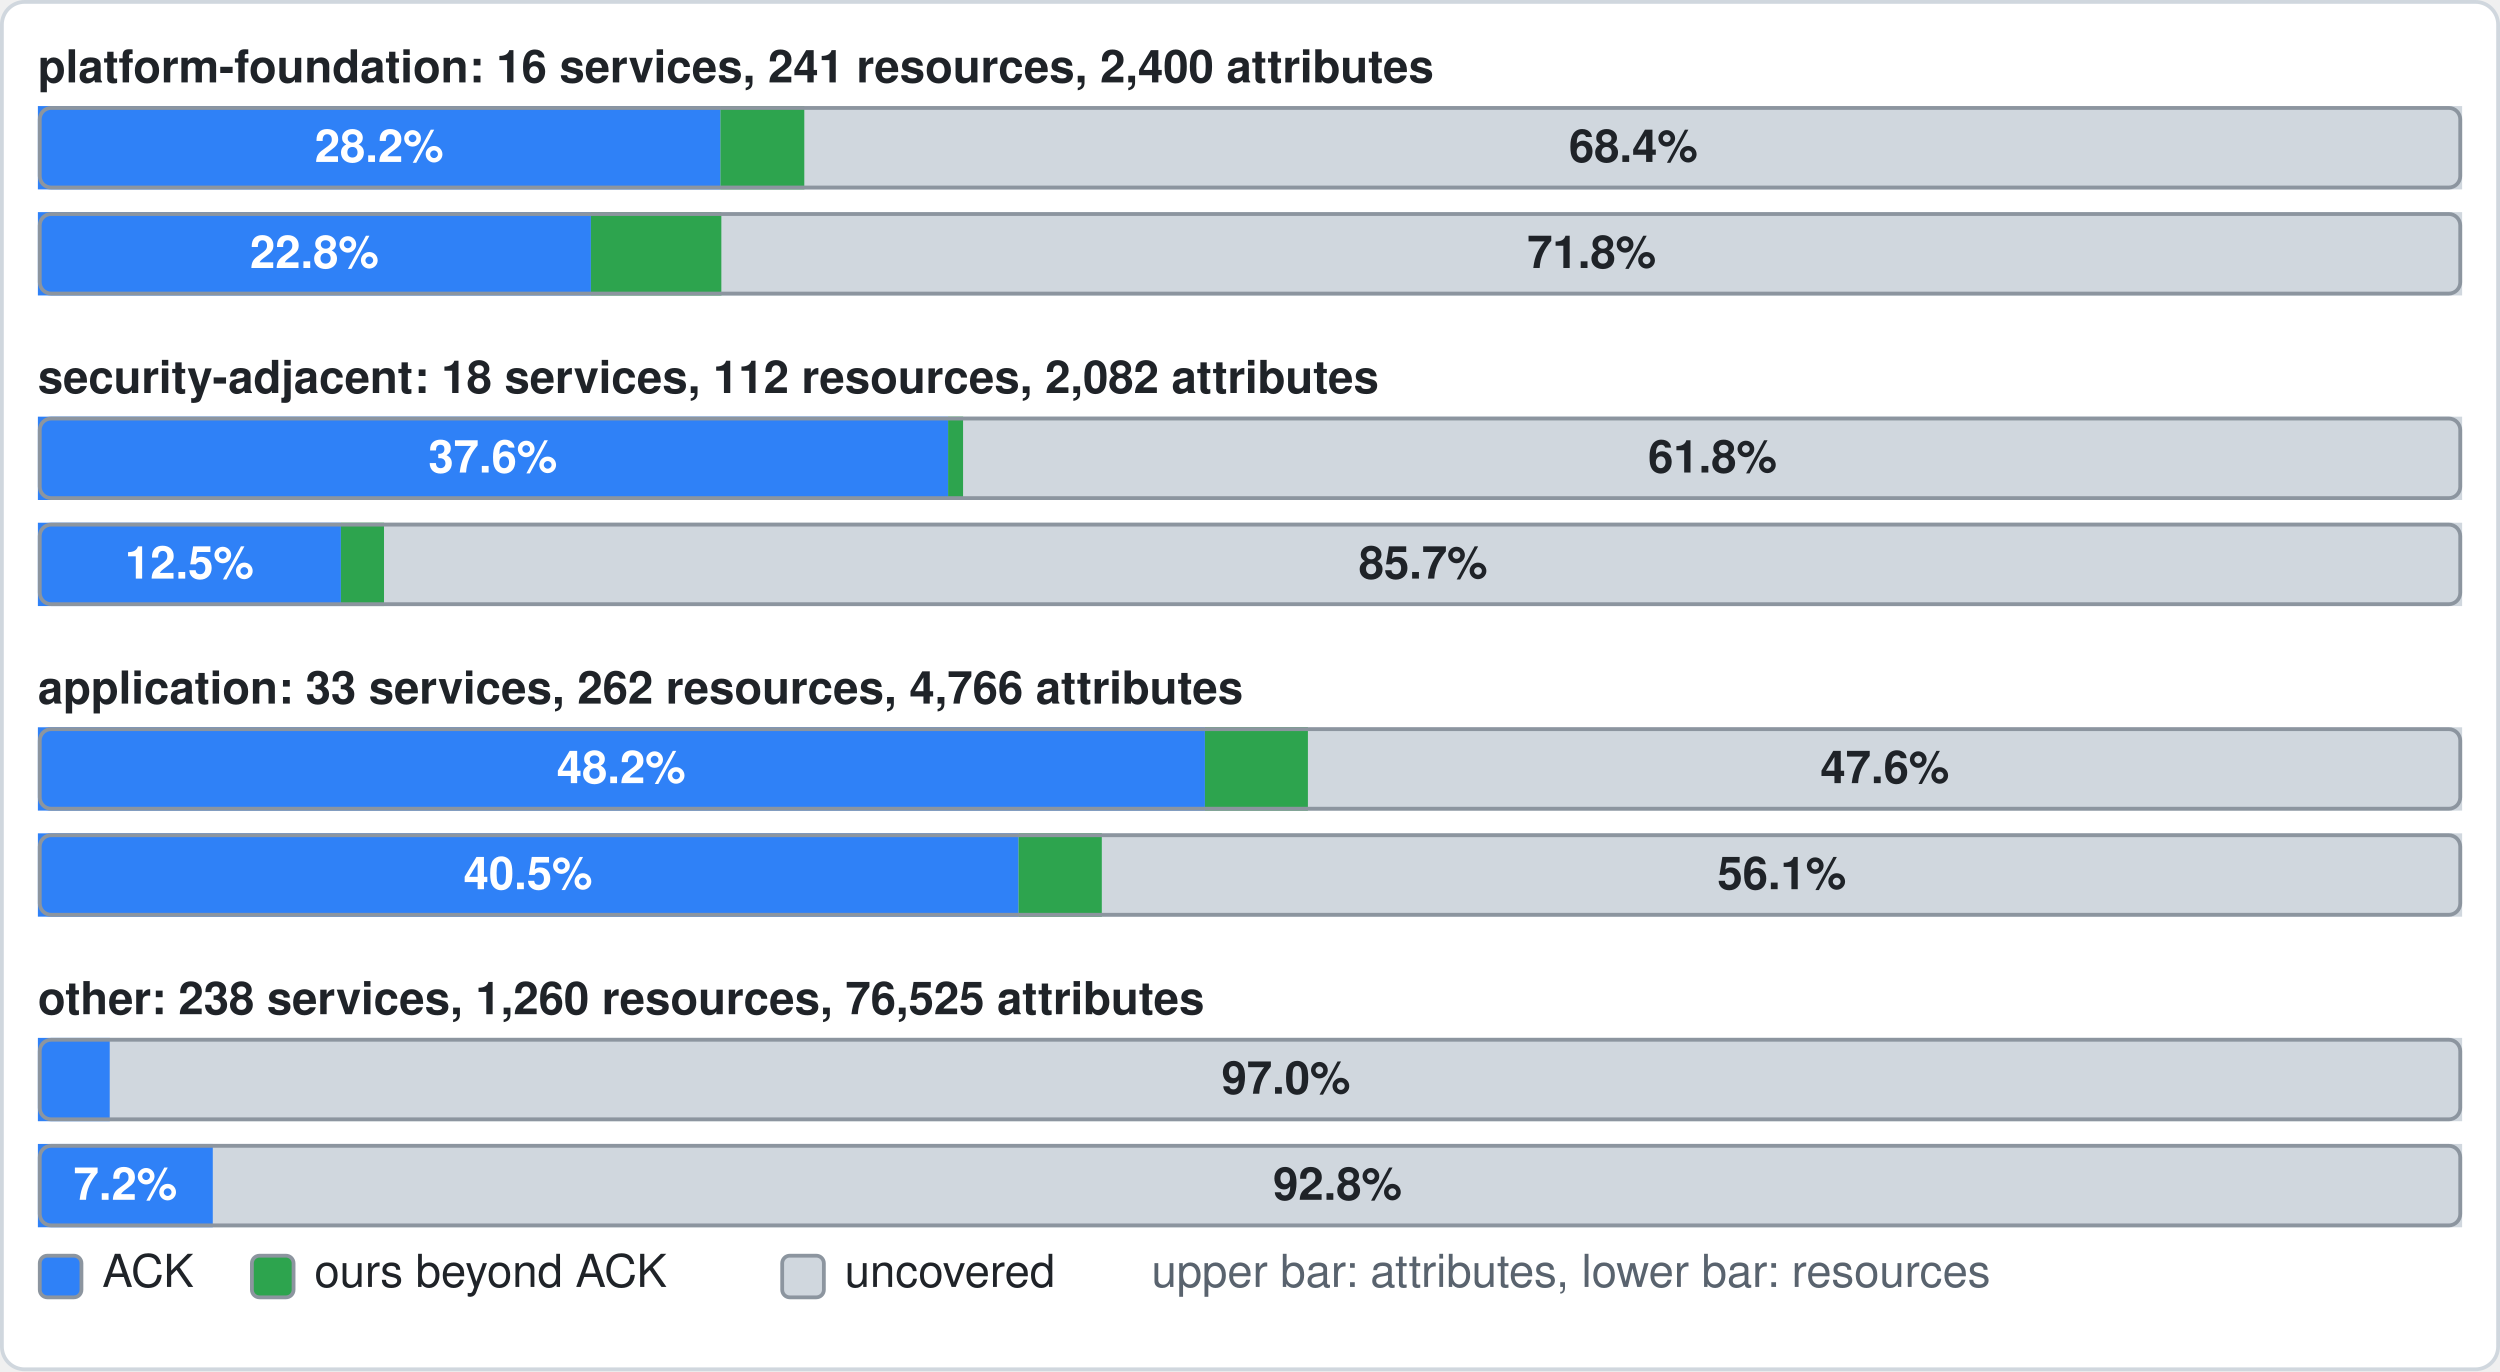
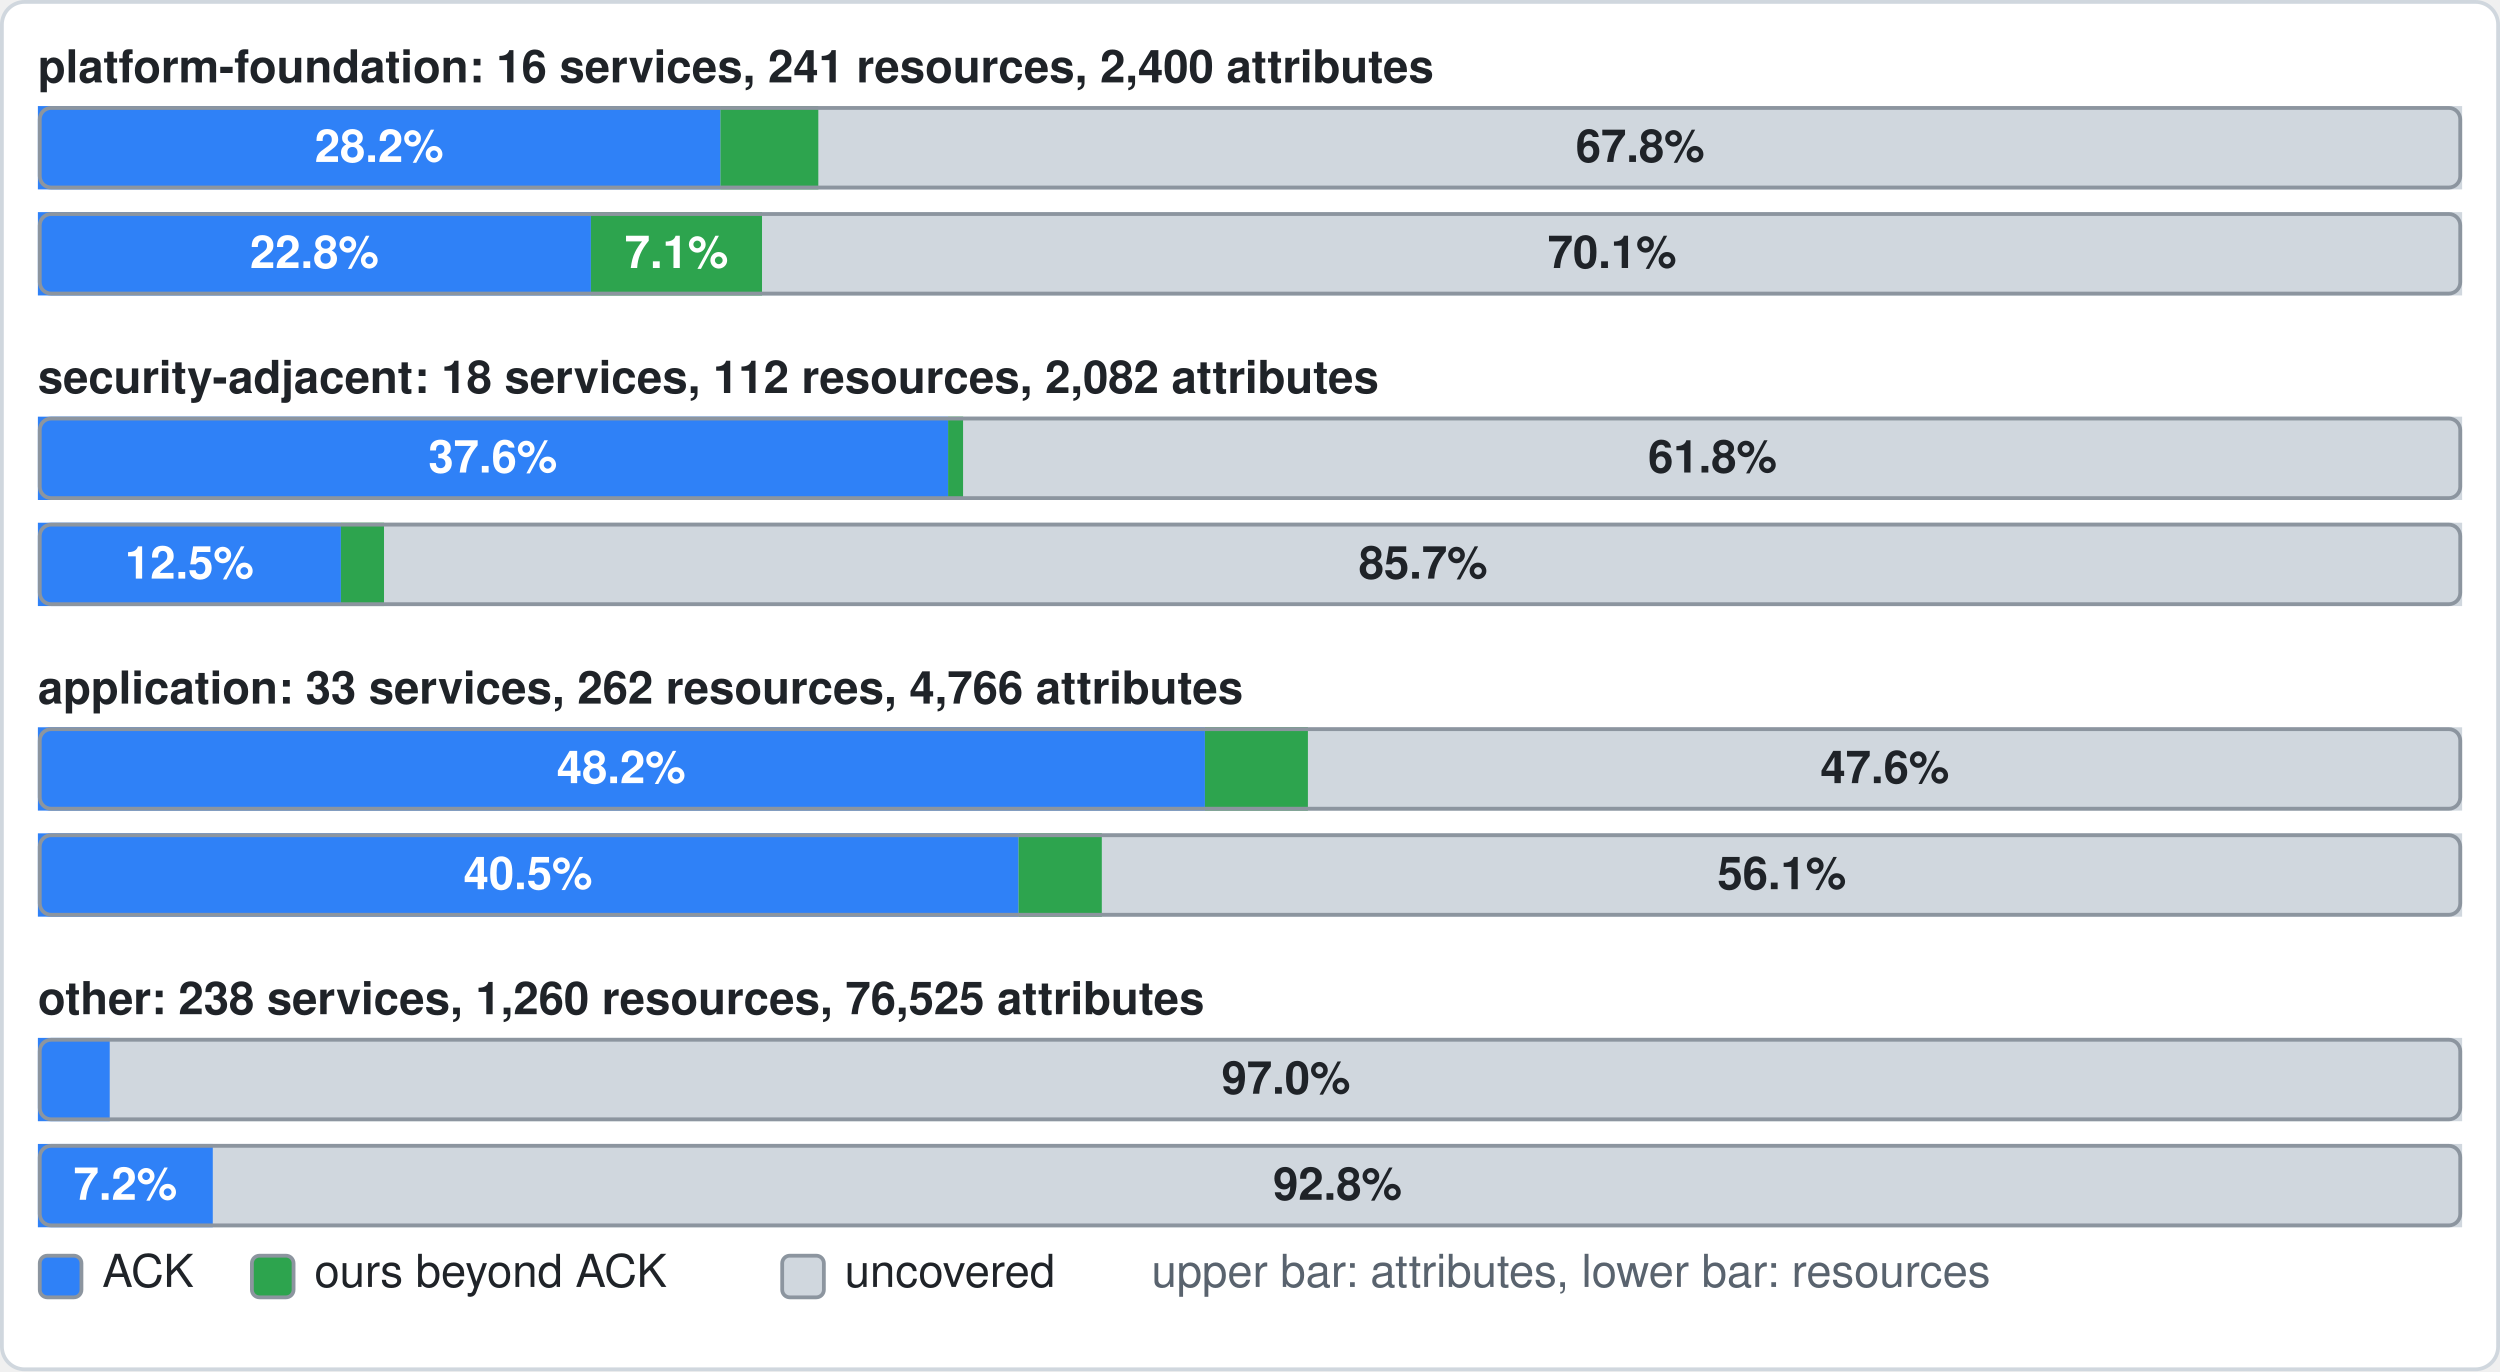
- <svg xmlns="http://www.w3.org/2000/svg" width="660" height="362" viewBox="0 0 660 362" role="img" aria-label="platform-foundation: attributes official 28.2%, ours beyond 3.5%, uncovered 68.4%; resources official 22.8%, ours beyond 5.4%, uncovered 71.8%. security-adjacent: attributes official 37.6%, ours beyond 0.6%, uncovered 61.8%; resources official 12.5%, ours beyond 1.8%, uncovered 85.7%. application: attributes official 48.2%, ours beyond 4.2%, uncovered 47.6%; resources official 40.5%, ours beyond 3.4%, uncovered 56.1%. other: attributes official 3.0%, ours beyond 0.0%, uncovered 97.0%; resources official 7.2%, ours beyond 0.0%, uncovered 92.8%">
+ <svg xmlns="http://www.w3.org/2000/svg" width="660" height="362" viewBox="0 0 660 362" role="img" aria-label="platform-foundation: attributes official 28.2%, ours beyond 4.0%, uncovered 67.8%; resources official 22.8%, ours beyond 7.1%, uncovered 70.1%. security-adjacent: attributes official 37.6%, ours beyond 0.6%, uncovered 61.8%; resources official 12.5%, ours beyond 1.8%, uncovered 85.7%. application: attributes official 48.2%, ours beyond 4.2%, uncovered 47.6%; resources official 40.5%, ours beyond 3.4%, uncovered 56.1%. other: attributes official 3.0%, ours beyond 0.0%, uncovered 97.0%; resources official 7.2%, ours beyond 0.0%, uncovered 92.8%">
  <rect x="0.5" y="0.5" width="659" height="361" rx="6" fill="#ffffff" stroke="#d0d7de" />
  <text x="10" y="19" font-family="-apple-system,BlinkMacSystemFont,'Segoe UI',Helvetica,Arial,sans-serif" font-size="12" font-weight="600" fill="#1f2328" dominant-baseline="central">platform-foundation: 16 services, 241 resources, 2,400 attributes</text>
  <rect x="10" y="28" width="640" height="22" rx="3" fill="#d0d7de" />
  <rect x="10" y="28" width="180.2" height="22" fill="#2f81f7" />
  <text x="100.1" y="40" font-family="-apple-system,BlinkMacSystemFont,'Segoe UI',Helvetica,Arial,sans-serif" font-size="12" font-weight="600" fill="#ffffff" text-anchor="middle" dominant-baseline="central">28.2%</text>
-   <rect x="190.2" y="28" width="22.2" height="22" fill="#2da44e" />
-   <rect x="212.4" y="28" width="437.6" height="22" fill="#d0d7de" />
-   <text x="431.2" y="40" font-family="-apple-system,BlinkMacSystemFont,'Segoe UI',Helvetica,Arial,sans-serif" font-size="12" font-weight="600" fill="#1f2328" text-anchor="middle" dominant-baseline="central">68.4%</text>
+   <rect x="190.2" y="28" width="25.9" height="22" fill="#2da44e" />
+   <rect x="216.1" y="28" width="433.9" height="22" fill="#d0d7de" />
+   <text x="433" y="40" font-family="-apple-system,BlinkMacSystemFont,'Segoe UI',Helvetica,Arial,sans-serif" font-size="12" font-weight="600" fill="#1f2328" text-anchor="middle" dominant-baseline="central">67.8%</text>
  <rect x="10.5" y="28.5" width="639" height="21" rx="3" fill="none" stroke="#8c959f" />
  <rect x="10" y="56" width="640" height="22" rx="3" fill="#d0d7de" />
  <rect x="10" y="56" width="146" height="22" fill="#2f81f7" />
  <text x="83" y="68" font-family="-apple-system,BlinkMacSystemFont,'Segoe UI',Helvetica,Arial,sans-serif" font-size="12" font-weight="600" fill="#ffffff" text-anchor="middle" dominant-baseline="central">22.8%</text>
-   <rect x="156" y="56" width="34.5" height="22" fill="#2da44e" />
-   <rect x="190.5" y="56" width="459.5" height="22" fill="#d0d7de" />
-   <text x="420.2" y="68" font-family="-apple-system,BlinkMacSystemFont,'Segoe UI',Helvetica,Arial,sans-serif" font-size="12" font-weight="600" fill="#1f2328" text-anchor="middle" dominant-baseline="central">71.8%</text>
+   <rect x="156" y="56" width="45.2" height="22" fill="#2da44e" />
+   <text x="178.6" y="68" font-family="-apple-system,BlinkMacSystemFont,'Segoe UI',Helvetica,Arial,sans-serif" font-size="12" font-weight="600" fill="#ffffff" text-anchor="middle" dominant-baseline="central">7.1%</text>
+   <rect x="201.2" y="56" width="448.8" height="22" fill="#d0d7de" />
+   <text x="425.6" y="68" font-family="-apple-system,BlinkMacSystemFont,'Segoe UI',Helvetica,Arial,sans-serif" font-size="12" font-weight="600" fill="#1f2328" text-anchor="middle" dominant-baseline="central">70.1%</text>
  <rect x="10.5" y="56.5" width="639" height="21" rx="3" fill="none" stroke="#8c959f" />
  <text x="10" y="101" font-family="-apple-system,BlinkMacSystemFont,'Segoe UI',Helvetica,Arial,sans-serif" font-size="12" font-weight="600" fill="#1f2328" dominant-baseline="central">security-adjacent: 18 services, 112 resources, 2,082 attributes</text>
  <rect x="10" y="110" width="640" height="22" rx="3" fill="#d0d7de" />
  <rect x="10" y="110" width="240.3" height="22" fill="#2f81f7" />
  <text x="130.1" y="122" font-family="-apple-system,BlinkMacSystemFont,'Segoe UI',Helvetica,Arial,sans-serif" font-size="12" font-weight="600" fill="#ffffff" text-anchor="middle" dominant-baseline="central">37.6%</text>
  <rect x="250.3" y="110" width="4" height="22" fill="#2da44e" />
  <rect x="254.3" y="110" width="395.7" height="22" fill="#d0d7de" />
  <text x="452.1" y="122" font-family="-apple-system,BlinkMacSystemFont,'Segoe UI',Helvetica,Arial,sans-serif" font-size="12" font-weight="600" fill="#1f2328" text-anchor="middle" dominant-baseline="central">61.8%</text>
  <rect x="10.5" y="110.5" width="639" height="21" rx="3" fill="none" stroke="#8c959f" />
  <rect x="10" y="138" width="640" height="22" rx="3" fill="#d0d7de" />
  <rect x="10" y="138" width="80" height="22" fill="#2f81f7" />
  <text x="50" y="150" font-family="-apple-system,BlinkMacSystemFont,'Segoe UI',Helvetica,Arial,sans-serif" font-size="12" font-weight="600" fill="#ffffff" text-anchor="middle" dominant-baseline="central">12.5%</text>
  <rect x="90" y="138" width="11.4" height="22" fill="#2da44e" />
  <rect x="101.4" y="138" width="548.6" height="22" fill="#d0d7de" />
  <text x="375.7" y="150" font-family="-apple-system,BlinkMacSystemFont,'Segoe UI',Helvetica,Arial,sans-serif" font-size="12" font-weight="600" fill="#1f2328" text-anchor="middle" dominant-baseline="central">85.7%</text>
  <rect x="10.5" y="138.5" width="639" height="21" rx="3" fill="none" stroke="#8c959f" />
  <text x="10" y="183" font-family="-apple-system,BlinkMacSystemFont,'Segoe UI',Helvetica,Arial,sans-serif" font-size="12" font-weight="600" fill="#1f2328" dominant-baseline="central">application: 33 services, 262 resources, 4,766 attributes</text>
  <rect x="10" y="192" width="640" height="22" rx="3" fill="#d0d7de" />
  <rect x="10" y="192" width="308.1" height="22" fill="#2f81f7" />
  <text x="164" y="204" font-family="-apple-system,BlinkMacSystemFont,'Segoe UI',Helvetica,Arial,sans-serif" font-size="12" font-weight="600" fill="#ffffff" text-anchor="middle" dominant-baseline="central">48.2%</text>
  <rect x="318.1" y="192" width="27.2" height="22" fill="#2da44e" />
  <rect x="345.3" y="192" width="304.7" height="22" fill="#d0d7de" />
  <text x="497.6" y="204" font-family="-apple-system,BlinkMacSystemFont,'Segoe UI',Helvetica,Arial,sans-serif" font-size="12" font-weight="600" fill="#1f2328" text-anchor="middle" dominant-baseline="central">47.6%</text>
  <rect x="10.5" y="192.5" width="639" height="21" rx="3" fill="none" stroke="#8c959f" />
  <rect x="10" y="220" width="640" height="22" rx="3" fill="#d0d7de" />
  <rect x="10" y="220" width="258.9" height="22" fill="#2f81f7" />
  <text x="139.4" y="232" font-family="-apple-system,BlinkMacSystemFont,'Segoe UI',Helvetica,Arial,sans-serif" font-size="12" font-weight="600" fill="#ffffff" text-anchor="middle" dominant-baseline="central">40.5%</text>
  <rect x="268.9" y="220" width="22" height="22" fill="#2da44e" />
  <rect x="290.9" y="220" width="359.1" height="22" fill="#d0d7de" />
  <text x="470.4" y="232" font-family="-apple-system,BlinkMacSystemFont,'Segoe UI',Helvetica,Arial,sans-serif" font-size="12" font-weight="600" fill="#1f2328" text-anchor="middle" dominant-baseline="central">56.1%</text>
  <rect x="10.5" y="220.5" width="639" height="21" rx="3" fill="none" stroke="#8c959f" />
  <text x="10" y="265" font-family="-apple-system,BlinkMacSystemFont,'Segoe UI',Helvetica,Arial,sans-serif" font-size="12" font-weight="600" fill="#1f2328" dominant-baseline="central">other: 238 services, 1,260 resources, 76,525 attributes</text>
  <rect x="10" y="274" width="640" height="22" rx="3" fill="#d0d7de" />
  <rect x="10" y="274" width="19" height="22" fill="#2f81f7" />
  <rect x="29" y="274" width="621" height="22" fill="#d0d7de" />
  <text x="339.5" y="286" font-family="-apple-system,BlinkMacSystemFont,'Segoe UI',Helvetica,Arial,sans-serif" font-size="12" font-weight="600" fill="#1f2328" text-anchor="middle" dominant-baseline="central">97.0%</text>
  <rect x="10.5" y="274.5" width="639" height="21" rx="3" fill="none" stroke="#8c959f" />
  <rect x="10" y="302" width="640" height="22" rx="3" fill="#d0d7de" />
  <rect x="10" y="302" width="46.2" height="22" fill="#2f81f7" />
  <text x="33.1" y="314" font-family="-apple-system,BlinkMacSystemFont,'Segoe UI',Helvetica,Arial,sans-serif" font-size="12" font-weight="600" fill="#ffffff" text-anchor="middle" dominant-baseline="central">7.2%</text>
  <rect x="56.2" y="302" width="593.8" height="22" fill="#d0d7de" />
  <text x="353.1" y="314" font-family="-apple-system,BlinkMacSystemFont,'Segoe UI',Helvetica,Arial,sans-serif" font-size="12" font-weight="600" fill="#1f2328" text-anchor="middle" dominant-baseline="central">92.8%</text>
  <rect x="10.5" y="302.5" width="639" height="21" rx="3" fill="none" stroke="#8c959f" />
  <rect x="10.5" y="331.5" width="11" height="11" rx="2" fill="#2f81f7" stroke="#8c959f" />
  <text x="27" y="337" font-family="-apple-system,BlinkMacSystemFont,'Segoe UI',Helvetica,Arial,sans-serif" font-size="12" fill="#1f2328" dominant-baseline="central">ACK</text>
  <rect x="66.5" y="331.5" width="11" height="11" rx="2" fill="#2da44e" stroke="#8c959f" />
  <text x="83" y="337" font-family="-apple-system,BlinkMacSystemFont,'Segoe UI',Helvetica,Arial,sans-serif" font-size="12" fill="#1f2328" dominant-baseline="central">ours beyond ACK</text>
  <rect x="206.5" y="331.5" width="11" height="11" rx="2" fill="#d0d7de" stroke="#8c959f" />
  <text x="223" y="337" font-family="-apple-system,BlinkMacSystemFont,'Segoe UI',Helvetica,Arial,sans-serif" font-size="12" fill="#1f2328" dominant-baseline="central">uncovered</text>
  <text x="304" y="337" font-family="-apple-system,BlinkMacSystemFont,'Segoe UI',Helvetica,Arial,sans-serif" font-size="12" fill="#59636e" dominant-baseline="central">upper bar: attributes, lower bar: resources</text>
</svg>
